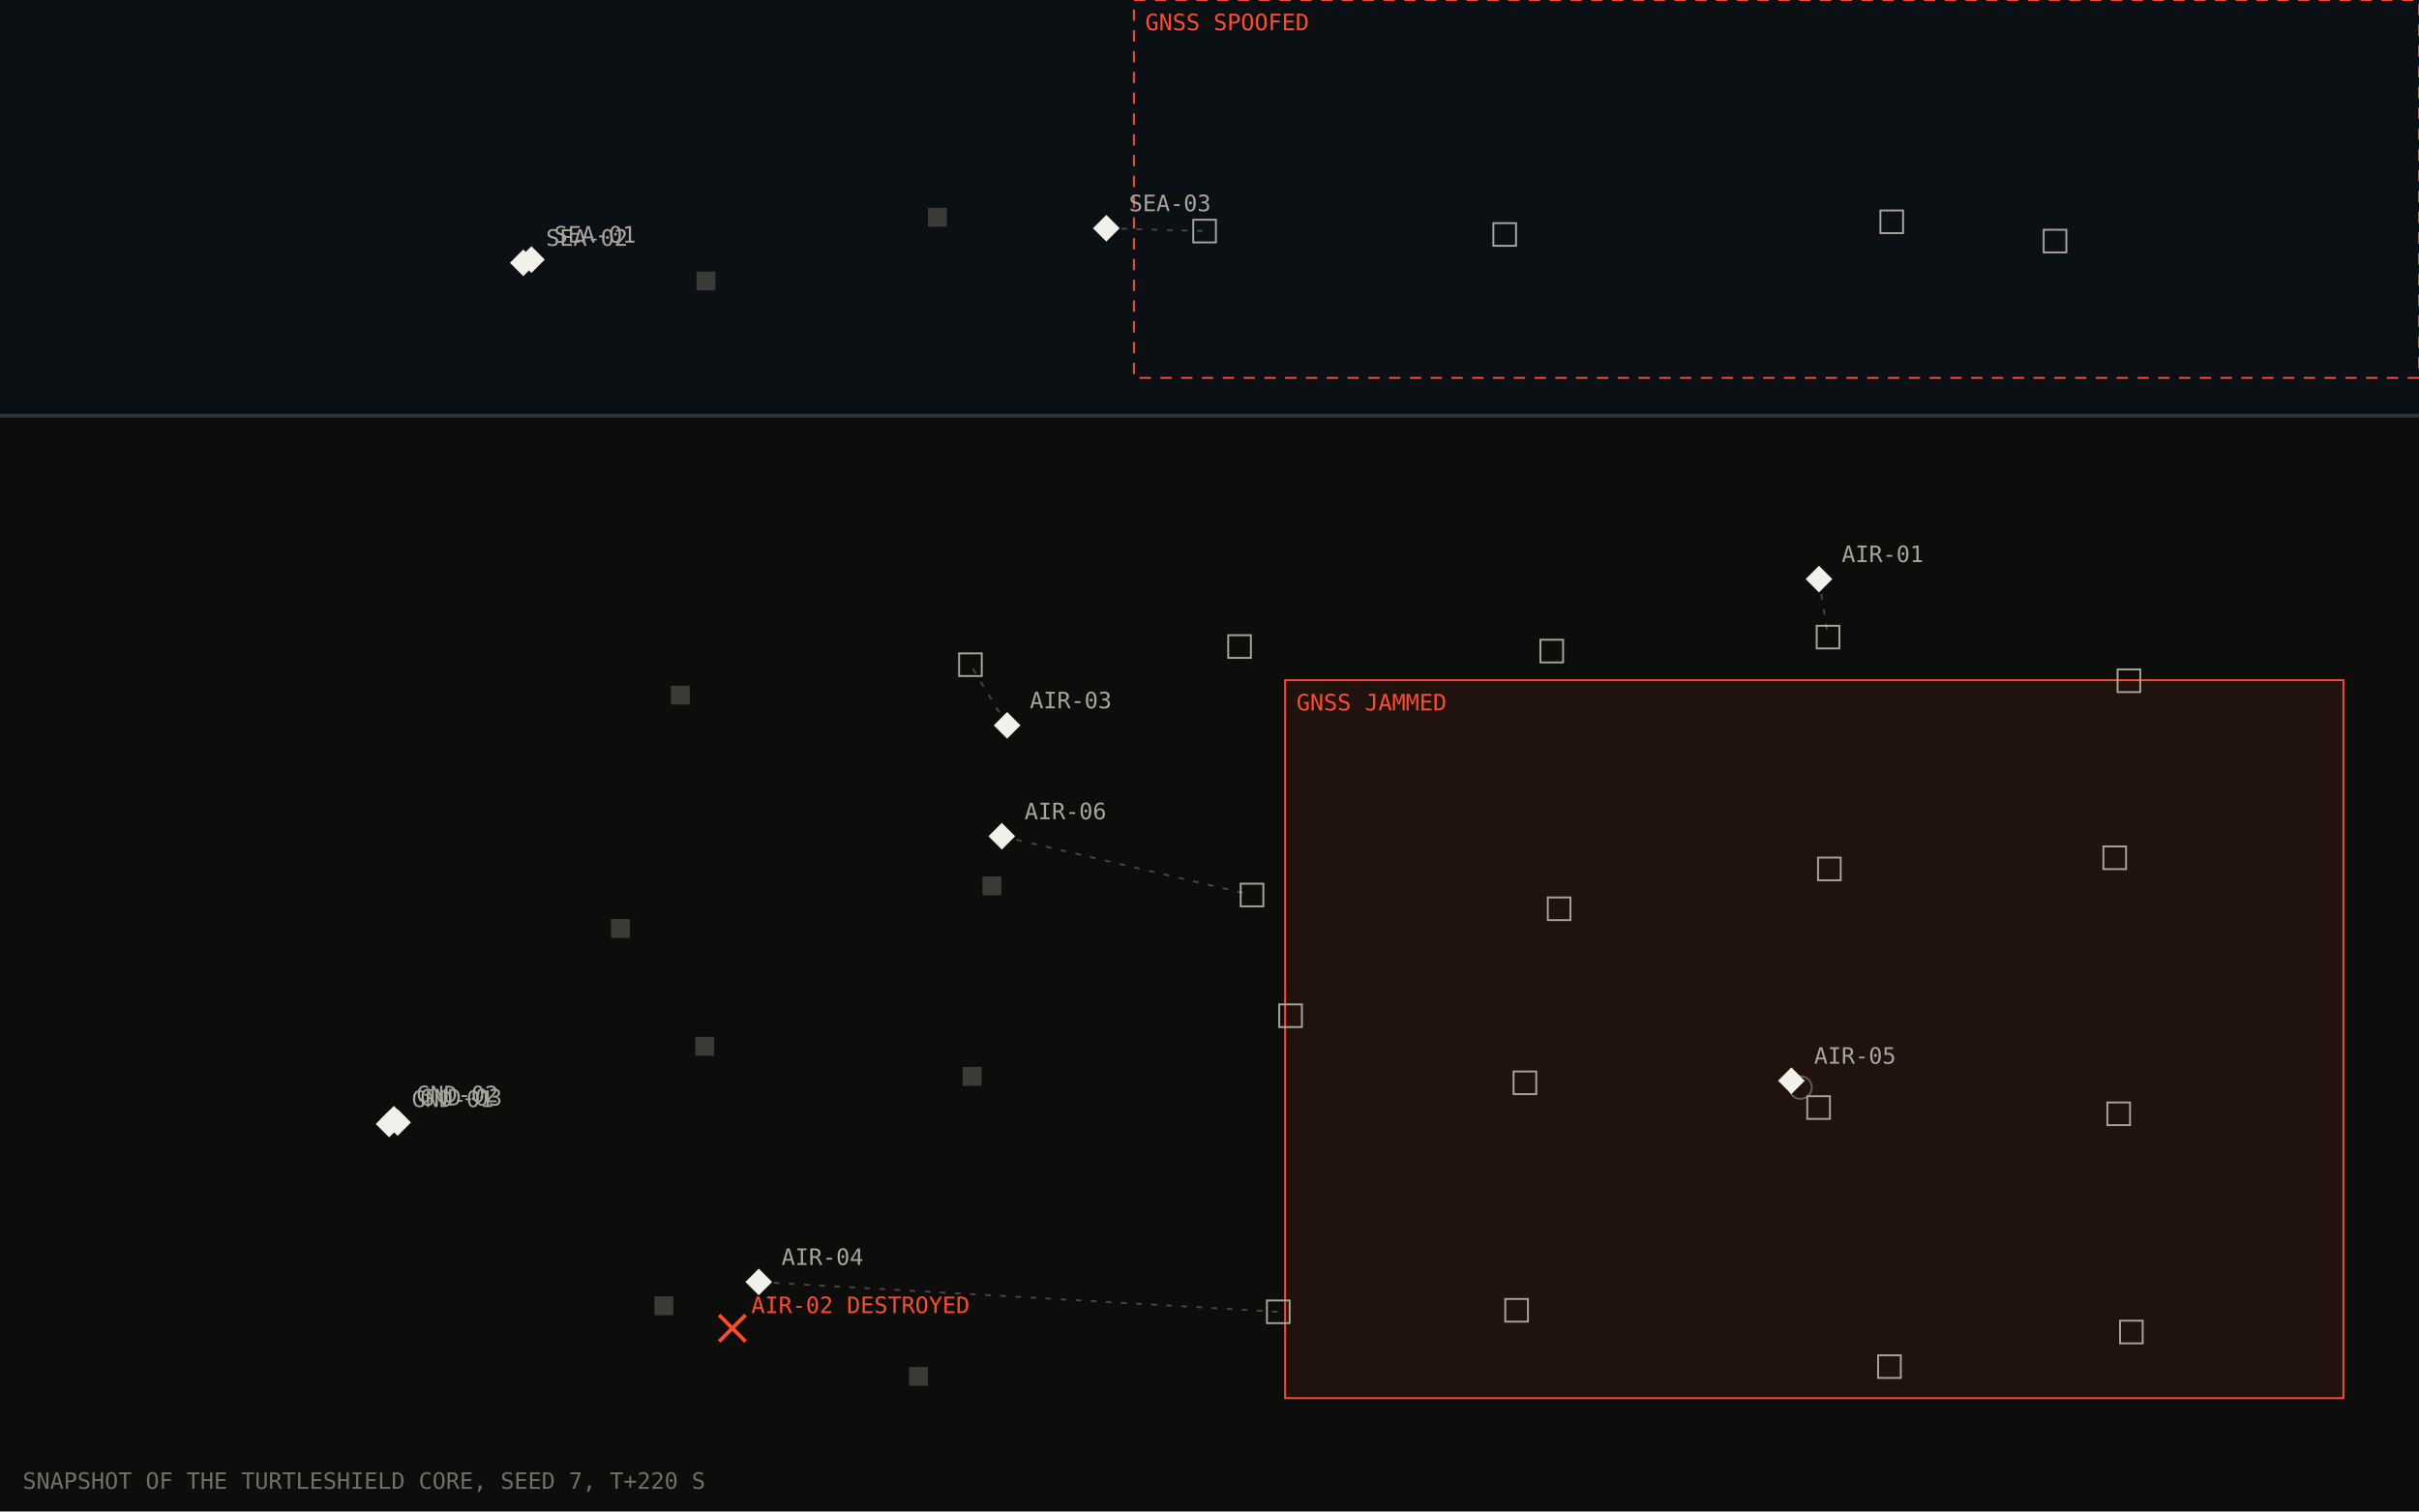
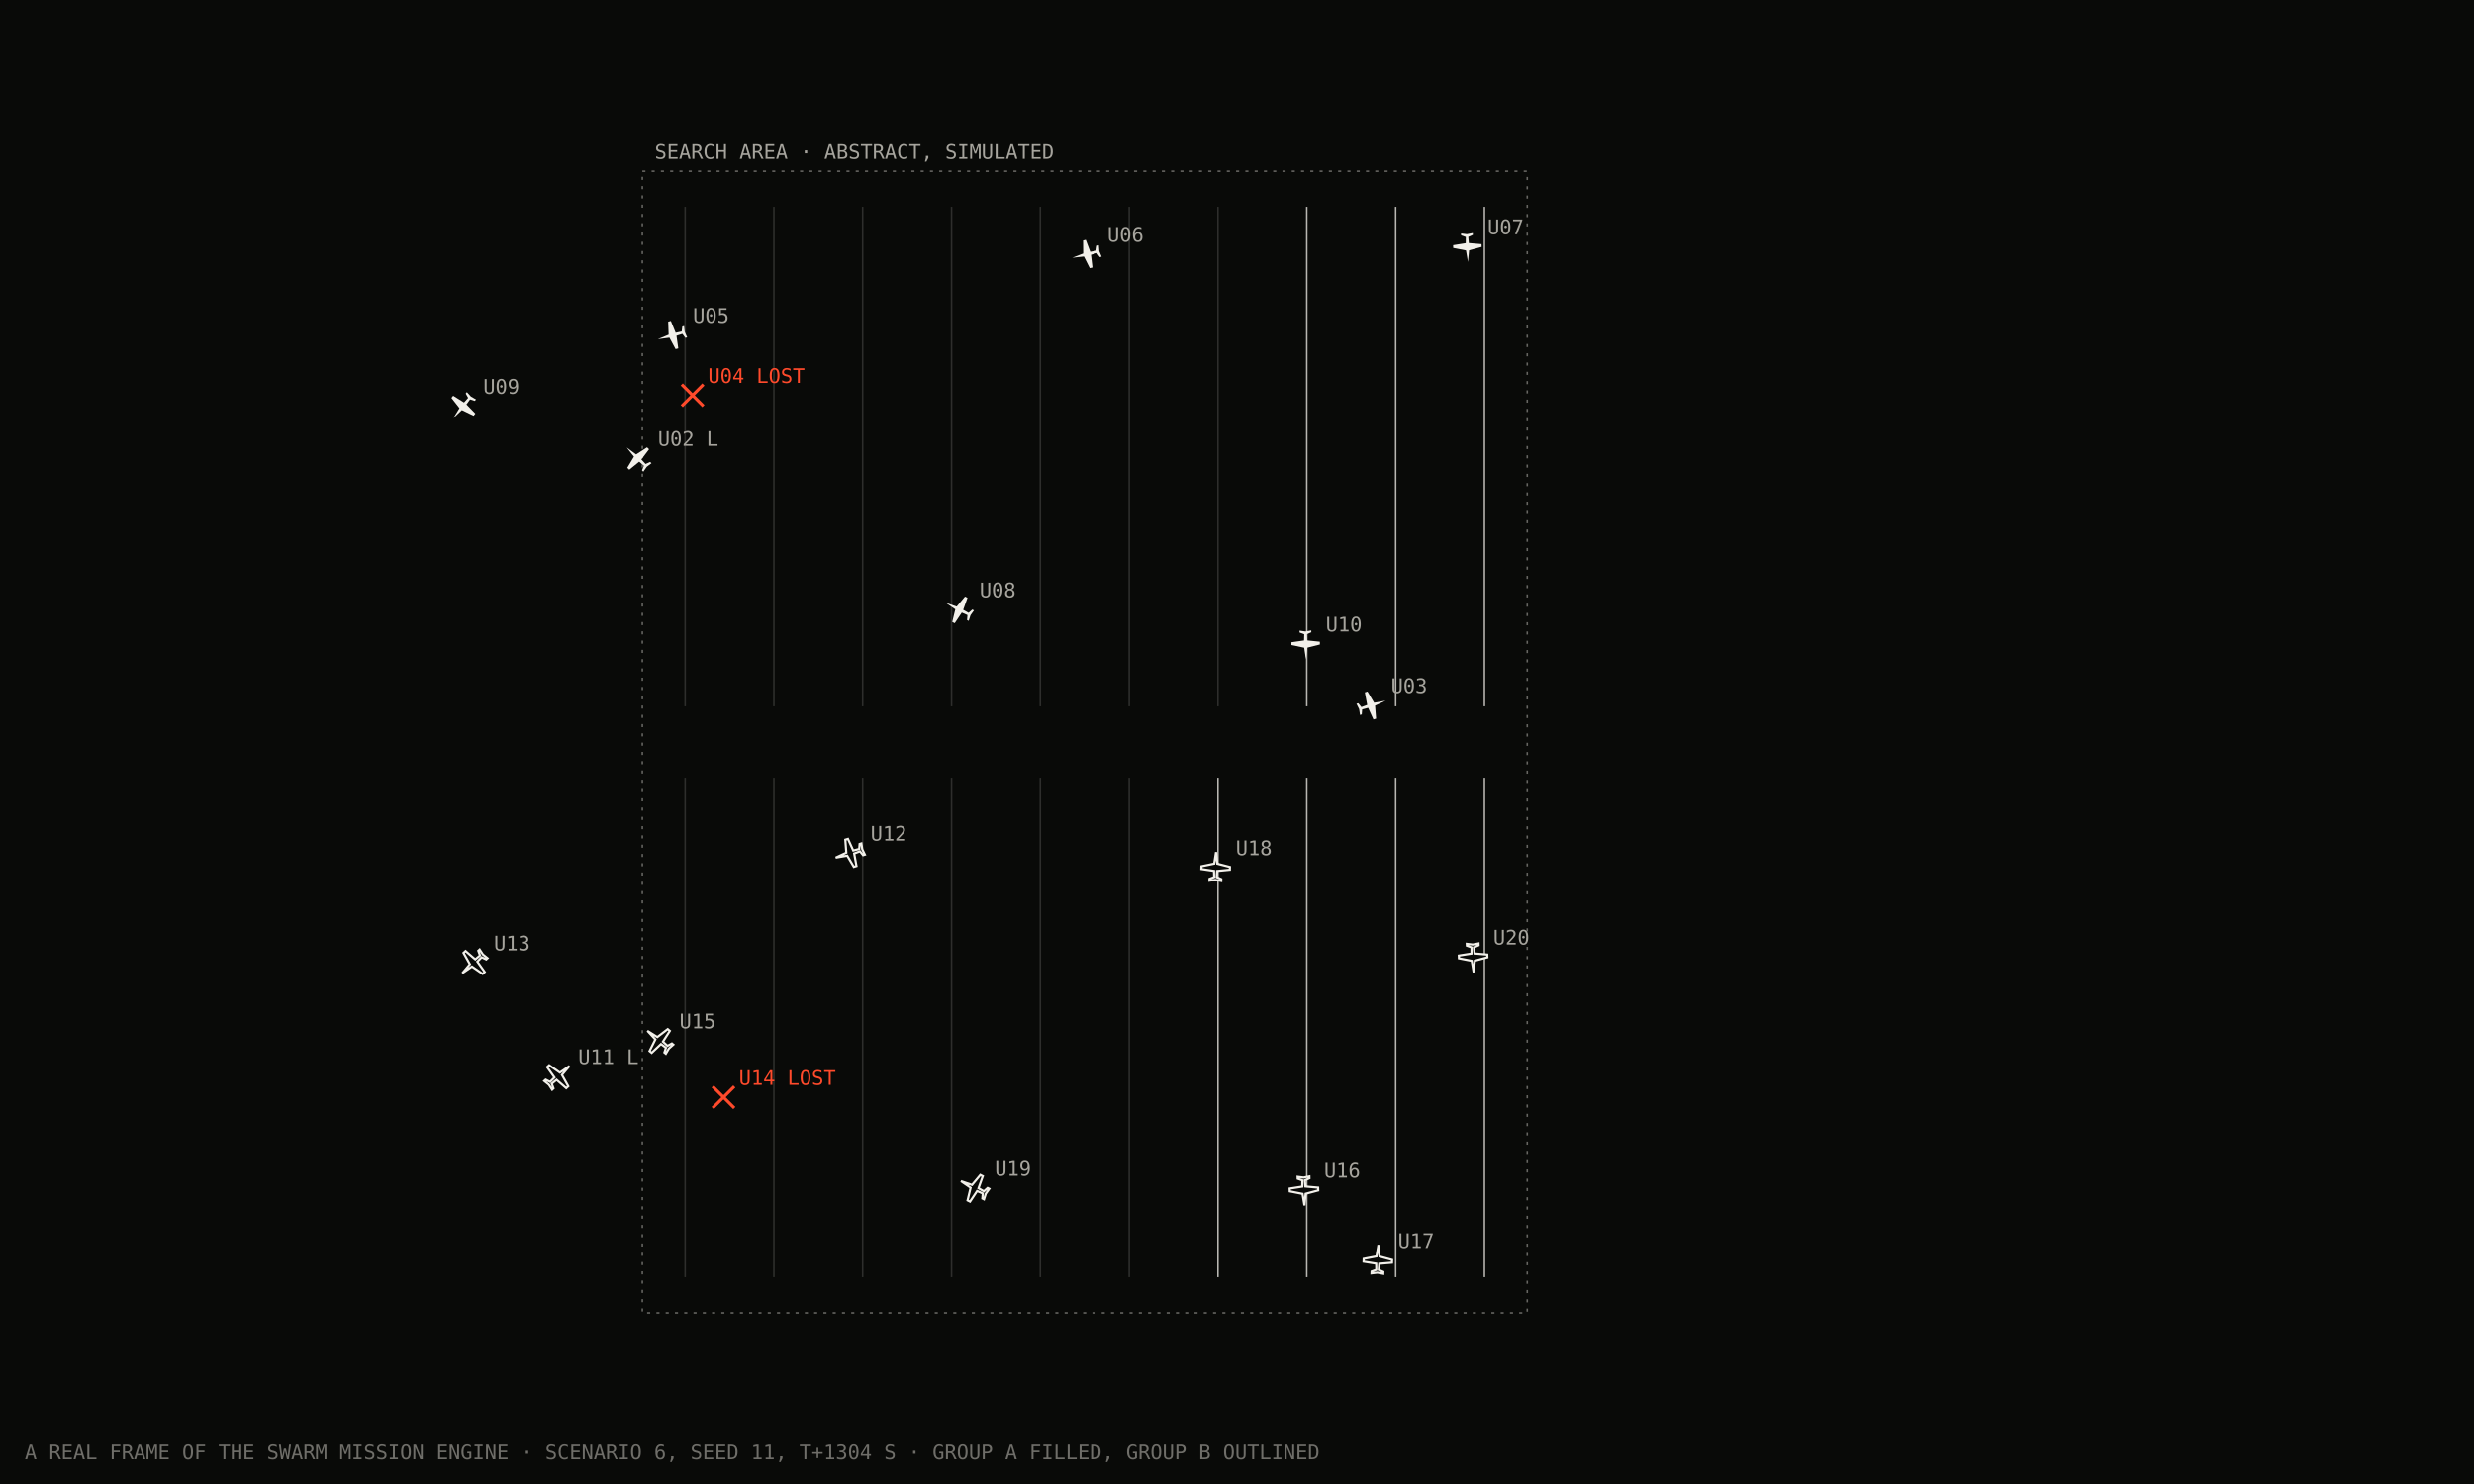
- <svg xmlns="http://www.w3.org/2000/svg" viewBox="0 0 1280 800" font-family="IBM Plex Mono, monospace" font-size="12">
-   <rect width="1280" height="800" fill="#0d0e0b" />
-   <rect width="1280" height="220.0" fill="#0a1013" />
-   <path d="M0 220.0H1280" stroke="#2a3a40" stroke-width="2" />
-   <rect x="680.0" y="360.0" width="560" height="380" fill="#ff4a2b" fill-opacity=".08" stroke="#ff4a2b" />
-   <text x="686" y="376" fill="#ff4a2b">GNSS JAMMED</text>
-   <rect x="600.0" y="0.0" width="680" height="200" fill="none" stroke="#ff4a2b" stroke-dasharray="6 5" />
-   <text x="606" y="16" fill="#ff4a2b">GNSS SPOOFED</text>
-   <rect x="346.3" y="686.1" width="10" height="10" fill="#3a3a36" />
-   <rect x="481" y="723.5" width="10" height="10" fill="#3a3a36" />
-   <rect x="670.4" y="688.3" width="12" height="12" fill="none" stroke="#a6a49d" />
-   <rect x="796.5" y="687.5" width="12" height="12" fill="none" stroke="#a6a49d" />
-   <rect x="993.8" y="717.3" width="12" height="12" fill="none" stroke="#a6a49d" />
-   <rect x="1121.8" y="699" width="12" height="12" fill="none" stroke="#a6a49d" />
-   <rect x="367.9" y="548.8" width="10" height="10" fill="#3a3a36" />
-   <rect x="509.4" y="564.7" width="10" height="10" fill="#3a3a36" />
-   <rect x="676.9" y="531.6" width="12" height="12" fill="none" stroke="#a6a49d" />
-   <rect x="800.9" y="567.1" width="12" height="12" fill="none" stroke="#a6a49d" />
-   <rect x="956.3" y="580.2" width="12" height="12" fill="none" stroke="#a6a49d" />
-   <rect x="1115.1" y="583.5" width="12" height="12" fill="none" stroke="#a6a49d" />
-   <rect x="323.3" y="486.4" width="10" height="10" fill="#3a3a36" />
-   <rect x="519.9" y="463.9" width="10" height="10" fill="#3a3a36" />
-   <rect x="656.5" y="467.7" width="12" height="12" fill="none" stroke="#a6a49d" />
-   <rect x="819" y="475" width="12" height="12" fill="none" stroke="#a6a49d" />
-   <rect x="962" y="453.9" width="12" height="12" fill="none" stroke="#a6a49d" />
-   <rect x="1113" y="448" width="12" height="12" fill="none" stroke="#a6a49d" />
-   <rect x="355" y="362.9" width="10" height="10" fill="#3a3a36" />
-   <rect x="507.5" y="345.8" width="12" height="12" fill="none" stroke="#a6a49d" />
-   <rect x="649.9" y="336.2" width="12" height="12" fill="none" stroke="#a6a49d" />
-   <rect x="815.1" y="338.6" width="12" height="12" fill="none" stroke="#a6a49d" />
-   <rect x="961.3" y="331.2" width="12" height="12" fill="none" stroke="#a6a49d" />
-   <rect x="1120.5" y="354.3" width="12" height="12" fill="none" stroke="#a6a49d" />
-   <rect x="368.6" y="143.7" width="10" height="10" fill="#3a3a36" />
-   <rect x="491" y="110" width="10" height="10" fill="#3a3a36" />
-   <rect x="631.4" y="116.3" width="12" height="12" fill="none" stroke="#a6a49d" />
-   <rect x="790.2" y="118.1" width="12" height="12" fill="none" stroke="#a6a49d" />
-   <rect x="995" y="111.4" width="12" height="12" fill="none" stroke="#a6a49d" />
-   <rect x="1081.4" y="121.6" width="12" height="12" fill="none" stroke="#a6a49d" />
-   <path d="M962.5 306.5L967.3 337.2" stroke="#f2f0ea" stroke-opacity=".25" stroke-dasharray="3 5" />
-   <rect x="957.5" y="301.5" width="10" height="10" fill="#f2f0ea" transform="rotate(45 962.5 306.5)" />
-   <text x="974.5" y="297.5" fill="#a6a49d">AIR-01</text>
-   <path d="M380.5 696l14 14m0-14l-14 14" stroke="#ff4a2b" stroke-width="2" />
-   <text x="397.5" y="695" fill="#ff4a2b">AIR-02 DESTROYED</text>
-   <path d="M532.9 383.9L513.5 351.8" stroke="#f2f0ea" stroke-opacity=".25" stroke-dasharray="3 5" />
-   <rect x="527.9" y="378.9" width="10" height="10" fill="#f2f0ea" transform="rotate(45 532.9 383.9)" />
-   <text x="544.9" y="374.9" fill="#a6a49d">AIR-03</text>
-   <path d="M401.5 678.5L676.4 694.3" stroke="#f2f0ea" stroke-opacity=".25" stroke-dasharray="3 5" />
-   <rect x="396.5" y="673.5" width="10" height="10" fill="#f2f0ea" transform="rotate(45 401.5 678.5)" />
-   <text x="413.5" y="669.5" fill="#a6a49d">AIR-04</text>
-   <circle cx="952.7" cy="575.6" r="6.0" fill="none" stroke="#a6a49d" stroke-opacity=".5" />
-   <rect x="942.9" y="567" width="10" height="10" fill="#f2f0ea" transform="rotate(45 947.9 572)" />
-   <text x="959.9" y="563" fill="#a6a49d">AIR-05</text>
-   <path d="M530.1 442.6L662.5 473.7" stroke="#f2f0ea" stroke-opacity=".25" stroke-dasharray="3 5" />
-   <rect x="525.1" y="437.6" width="10" height="10" fill="#f2f0ea" transform="rotate(45 530.1 442.6)" />
-   <text x="542.1" y="433.6" fill="#a6a49d">AIR-06</text>
-   <rect x="200.9" y="589.9" width="10" height="10" fill="#f2f0ea" transform="rotate(45 205.9 594.9)" />
-   <text x="217.9" y="585.9" fill="#a6a49d">GND-01</text>
-   <rect x="203.4" y="587.4" width="10" height="10" fill="#f2f0ea" transform="rotate(45 208.4 592.4)" />
-   <text x="220.4" y="583.4" fill="#a6a49d">GND-02</text>
-   <rect x="205.4" y="589.1" width="10" height="10" fill="#f2f0ea" transform="rotate(45 210.4 594.1)" />
-   <text x="222.4" y="585.1" fill="#a6a49d">GND-03</text>
-   <rect x="276.2" y="132.4" width="10" height="10" fill="#f2f0ea" transform="rotate(45 281.2 137.4)" />
-   <text x="293.2" y="128.4" fill="#a6a49d">SEA-01</text>
-   <rect x="271.9" y="134.1" width="10" height="10" fill="#f2f0ea" transform="rotate(45 276.9 139.1)" />
-   <text x="288.9" y="130.1" fill="#a6a49d">SEA-02</text>
-   <path d="M585.4 120.8L637.4 122.3" stroke="#f2f0ea" stroke-opacity=".25" stroke-dasharray="3 5" />
-   <rect x="580.4" y="115.8" width="10" height="10" fill="#f2f0ea" transform="rotate(45 585.4 120.8)" />
-   <text x="597.4" y="111.8" fill="#a6a49d">SEA-03</text>
-   <text x="12" y="788" fill="#6f6e69">SNAPSHOT OF THE TURTLESHIELD CORE, SEED 7, T+220 S</text>
+ <svg xmlns="http://www.w3.org/2000/svg" viewBox="0 0 1600 960" font-family="IBM Plex Mono, monospace" font-size="13">
+   <rect width="1600" height="960" fill="#090a08" />
+   <rect x="415.4" y="110.8" width="572.3" height="738.5" fill="none" stroke="#f2f0ea" stroke-opacity=".4" stroke-dasharray="2 4" />
+   <text x="423.4" y="102.8" fill="#a6a49d">SEARCH AREA · ABSTRACT, SIMULATED</text>
+   <path d="M443.1 456.9L443.1 133.8" stroke="#f2f0ea" stroke-opacity="0.16" />
+   <path d="M500.5 133.8L500.5 456.9" stroke="#f2f0ea" stroke-opacity="0.16" />
+   <path d="M557.9 456.9L557.9 133.8" stroke="#f2f0ea" stroke-opacity="0.16" />
+   <path d="M615.4 133.8L615.4 456.9" stroke="#f2f0ea" stroke-opacity="0.16" />
+   <path d="M672.8 456.9L672.8 133.8" stroke="#f2f0ea" stroke-opacity="0.16" />
+   <path d="M730.3 133.8L730.3 456.9" stroke="#f2f0ea" stroke-opacity="0.16" />
+   <path d="M787.7 456.9L787.7 133.8" stroke="#f2f0ea" stroke-opacity="0.16" />
+   <path d="M845.1 133.8L845.1 456.9" stroke="#f2f0ea" stroke-opacity="0.75" />
+   <path d="M902.6 456.9L902.6 133.8" stroke="#f2f0ea" stroke-opacity="0.75" />
+   <path d="M960.0 133.8L960.0 456.9" stroke="#f2f0ea" stroke-opacity="0.75" />
+   <path d="M443.1 826.2L443.1 503.1" stroke="#f2f0ea" stroke-opacity="0.16" />
+   <path d="M500.5 503.1L500.5 826.2" stroke="#f2f0ea" stroke-opacity="0.16" />
+   <path d="M557.9 826.2L557.9 503.1" stroke="#f2f0ea" stroke-opacity="0.16" />
+   <path d="M615.4 503.1L615.4 826.2" stroke="#f2f0ea" stroke-opacity="0.16" />
+   <path d="M672.8 826.2L672.8 503.1" stroke="#f2f0ea" stroke-opacity="0.16" />
+   <path d="M730.3 503.1L730.3 826.2" stroke="#f2f0ea" stroke-opacity="0.16" />
+   <path d="M787.7 826.2L787.7 503.1" stroke="#f2f0ea" stroke-opacity="0.75" />
+   <path d="M845.1 503.1L845.1 826.2" stroke="#f2f0ea" stroke-opacity="0.75" />
+   <path d="M902.6 826.2L902.6 503.1" stroke="#f2f0ea" stroke-opacity="0.75" />
+   <path d="M960.0 503.1L960.0 826.2" stroke="#f2f0ea" stroke-opacity="0.75" />
+   <path d="M-560.2 689l14 14m0-14l-14 14" stroke="#ff4a2b" stroke-width="2" />
+   <text x="-543.2" y="688" fill="#ff4a2b">U01 LOST</text>
+   <path transform="translate(412.5 296.4) rotate(-136.0)" d="M10 0L2.5 1L.6 9.2L-1.2 9.2L-2.2 1L-6.2 .8L-7.4 3.8L-8.6 3.8L-8 0L-8.6 -3.8L-7.4 -3.8L-6.2 -.8L-2.2 -1L-1.2 -9.2L.6 -9.2L2.5 -1Z" fill="#f2f0ea" stroke="#f2f0ea" stroke-width="0" />
+   <text x="425.5" y="288.4" fill="#a6a49d">U02 L</text>
+   <path transform="translate(886.6 456.3) rotate(-17.6)" d="M10 0L2.5 1L.6 9.2L-1.2 9.2L-2.2 1L-6.2 .8L-7.4 3.8L-8.6 3.8L-8 0L-8.6 -3.8L-7.4 -3.8L-6.2 -.8L-2.2 -1L-1.2 -9.2L.6 -9.2L2.5 -1Z" fill="#f2f0ea" stroke="#f2f0ea" stroke-width="0" />
+   <text x="899.6" y="448.3" fill="#a6a49d">U03</text>
+   <path d="M440.9 248.7l14 14m0-14l-14 14" stroke="#ff4a2b" stroke-width="2" />
+   <text x="457.9" y="247.7" fill="#ff4a2b">U04 LOST</text>
+   <path transform="translate(435.1 216.8) rotate(164.9)" d="M10 0L2.5 1L.6 9.2L-1.2 9.2L-2.2 1L-6.2 .8L-7.4 3.8L-8.6 3.8L-8 0L-8.6 -3.8L-7.4 -3.8L-6.2 -.8L-2.2 -1L-1.2 -9.2L.6 -9.2L2.5 -1Z" fill="#f2f0ea" stroke="#f2f0ea" stroke-width="0" />
+   <text x="448.1" y="208.8" fill="#a6a49d">U05</text>
+   <path transform="translate(703.2 164.4) rotate(166.4)" d="M10 0L2.5 1L.6 9.2L-1.2 9.2L-2.2 1L-6.2 .8L-7.4 3.8L-8.6 3.8L-8 0L-8.6 -3.8L-7.4 -3.8L-6.2 -.8L-2.2 -1L-1.2 -9.2L.6 -9.2L2.5 -1Z" fill="#f2f0ea" stroke="#f2f0ea" stroke-width="0" />
+   <text x="716.2" y="156.4" fill="#a6a49d">U06</text>
+   <path transform="translate(949 159.5) rotate(87.9)" d="M10 0L2.5 1L.6 9.2L-1.2 9.2L-2.2 1L-6.2 .8L-7.4 3.8L-8.6 3.8L-8 0L-8.6 -3.8L-7.4 -3.8L-6.2 -.8L-2.2 -1L-1.2 -9.2L.6 -9.2L2.5 -1Z" fill="#f2f0ea" stroke="#f2f0ea" stroke-width="0" />
+   <text x="962" y="151.5" fill="#a6a49d">U07</text>
+   <path transform="translate(620.5 394.4) rotate(-153.3)" d="M10 0L2.5 1L.6 9.2L-1.2 9.2L-2.2 1L-6.2 .8L-7.4 3.8L-8.6 3.8L-8 0L-8.6 -3.8L-7.4 -3.8L-6.2 -.8L-2.2 -1L-1.2 -9.2L.6 -9.2L2.5 -1Z" fill="#f2f0ea" stroke="#f2f0ea" stroke-width="0" />
+   <text x="633.5" y="386.4" fill="#a6a49d">U08</text>
+   <path transform="translate(299.5 262.7) rotate(128.9)" d="M10 0L2.5 1L.6 9.2L-1.2 9.2L-2.2 1L-6.2 .8L-7.4 3.8L-8.6 3.8L-8 0L-8.6 -3.8L-7.4 -3.8L-6.2 -.8L-2.2 -1L-1.2 -9.2L.6 -9.2L2.5 -1Z" fill="#f2f0ea" stroke="#f2f0ea" stroke-width="0" />
+   <text x="312.5" y="254.7" fill="#a6a49d">U09</text>
+   <path transform="translate(844.4 416.5) rotate(88.9)" d="M10 0L2.5 1L.6 9.2L-1.2 9.2L-2.2 1L-6.2 .8L-7.4 3.8L-8.6 3.8L-8 0L-8.6 -3.8L-7.4 -3.8L-6.2 -.8L-2.2 -1L-1.2 -9.2L.6 -9.2L2.5 -1Z" fill="#f2f0ea" stroke="#f2f0ea" stroke-width="0" />
+   <text x="857.4" y="408.5" fill="#a6a49d">U10</text>
+   <path transform="translate(360.9 696.3) rotate(-42.2)" d="M10 0L2.5 1L.6 9.2L-1.2 9.2L-2.2 1L-6.2 .8L-7.4 3.8L-8.6 3.8L-8 0L-8.6 -3.8L-7.4 -3.8L-6.2 -.8L-2.2 -1L-1.2 -9.2L.6 -9.2L2.5 -1Z" fill="#090a08" stroke="#f2f0ea" stroke-width="1.4" />
+   <text x="373.9" y="688.3" fill="#a6a49d">U11 L</text>
+   <path transform="translate(550 551.8) rotate(162.6)" d="M10 0L2.5 1L.6 9.2L-1.2 9.2L-2.2 1L-6.2 .8L-7.4 3.8L-8.6 3.8L-8 0L-8.6 -3.8L-7.4 -3.8L-6.2 -.8L-2.2 -1L-1.2 -9.2L.6 -9.2L2.5 -1Z" fill="#090a08" stroke="#f2f0ea" stroke-width="1.4" />
+   <text x="563" y="543.8" fill="#a6a49d">U12</text>
+   <path transform="translate(306.4 622.8) rotate(137.7)" d="M10 0L2.5 1L.6 9.2L-1.2 9.2L-2.2 1L-6.2 .8L-7.4 3.8L-8.6 3.8L-8 0L-8.6 -3.8L-7.4 -3.8L-6.2 -.8L-2.2 -1L-1.2 -9.2L.6 -9.2L2.5 -1Z" fill="#090a08" stroke="#f2f0ea" stroke-width="1.4" />
+   <text x="319.4" y="614.8" fill="#a6a49d">U13</text>
+   <path d="M460.9 702.8l14 14m0-14l-14 14" stroke="#ff4a2b" stroke-width="2" />
+   <text x="477.9" y="701.8" fill="#ff4a2b">U14 LOST</text>
+   <path transform="translate(426.4 673.2) rotate(-140.4)" d="M10 0L2.5 1L.6 9.2L-1.2 9.2L-2.2 1L-6.2 .8L-7.4 3.8L-8.6 3.8L-8 0L-8.6 -3.8L-7.4 -3.8L-6.2 -.8L-2.2 -1L-1.2 -9.2L.6 -9.2L2.5 -1Z" fill="#090a08" stroke="#f2f0ea" stroke-width="1.4" />
+   <text x="439.4" y="665.2" fill="#a6a49d">U15</text>
+   <path transform="translate(843.3 769.8) rotate(88.1)" d="M10 0L2.5 1L.6 9.2L-1.2 9.2L-2.2 1L-6.2 .8L-7.4 3.8L-8.6 3.8L-8 0L-8.6 -3.8L-7.4 -3.8L-6.2 -.8L-2.2 -1L-1.2 -9.2L.6 -9.2L2.5 -1Z" fill="#090a08" stroke="#f2f0ea" stroke-width="1.4" />
+   <text x="856.3" y="761.8" fill="#a6a49d">U16</text>
+   <path transform="translate(891.1 815.3) rotate(-87.9)" d="M10 0L2.5 1L.6 9.2L-1.2 9.2L-2.2 1L-6.2 .8L-7.4 3.8L-8.6 3.8L-8 0L-8.6 -3.8L-7.4 -3.8L-6.2 -.8L-2.2 -1L-1.2 -9.2L.6 -9.2L2.5 -1Z" fill="#090a08" stroke="#f2f0ea" stroke-width="1.4" />
+   <text x="904.1" y="807.3" fill="#a6a49d">U17</text>
+   <path transform="translate(786.2 561.2) rotate(-88.6)" d="M10 0L2.5 1L.6 9.2L-1.2 9.2L-2.2 1L-6.2 .8L-7.4 3.8L-8.6 3.8L-8 0L-8.6 -3.8L-7.4 -3.8L-6.2 -.8L-2.2 -1L-1.2 -9.2L.6 -9.2L2.5 -1Z" fill="#090a08" stroke="#f2f0ea" stroke-width="1.4" />
+   <text x="799.2" y="553.2" fill="#a6a49d">U18</text>
+   <path transform="translate(630.4 768.6) rotate(-153.3)" d="M10 0L2.5 1L.6 9.2L-1.2 9.2L-2.2 1L-6.2 .8L-7.4 3.8L-8.6 3.8L-8 0L-8.6 -3.8L-7.4 -3.8L-6.2 -.8L-2.2 -1L-1.2 -9.2L.6 -9.2L2.5 -1Z" fill="#090a08" stroke="#f2f0ea" stroke-width="1.4" />
+   <text x="643.4" y="760.6" fill="#a6a49d">U19</text>
+   <path transform="translate(952.7 619) rotate(88.0)" d="M10 0L2.5 1L.6 9.2L-1.2 9.2L-2.2 1L-6.2 .8L-7.4 3.8L-8.6 3.8L-8 0L-8.6 -3.8L-7.4 -3.8L-6.2 -.8L-2.2 -1L-1.2 -9.2L.6 -9.2L2.5 -1Z" fill="#090a08" stroke="#f2f0ea" stroke-width="1.4" />
+   <text x="965.7" y="611" fill="#a6a49d">U20</text>
+   <text x="16" y="944" fill="#6f6e69">A REAL FRAME OF THE SWARM MISSION ENGINE · SCENARIO 6, SEED 11, T+1304 S · GROUP A FILLED, GROUP B OUTLINED</text>
</svg>
